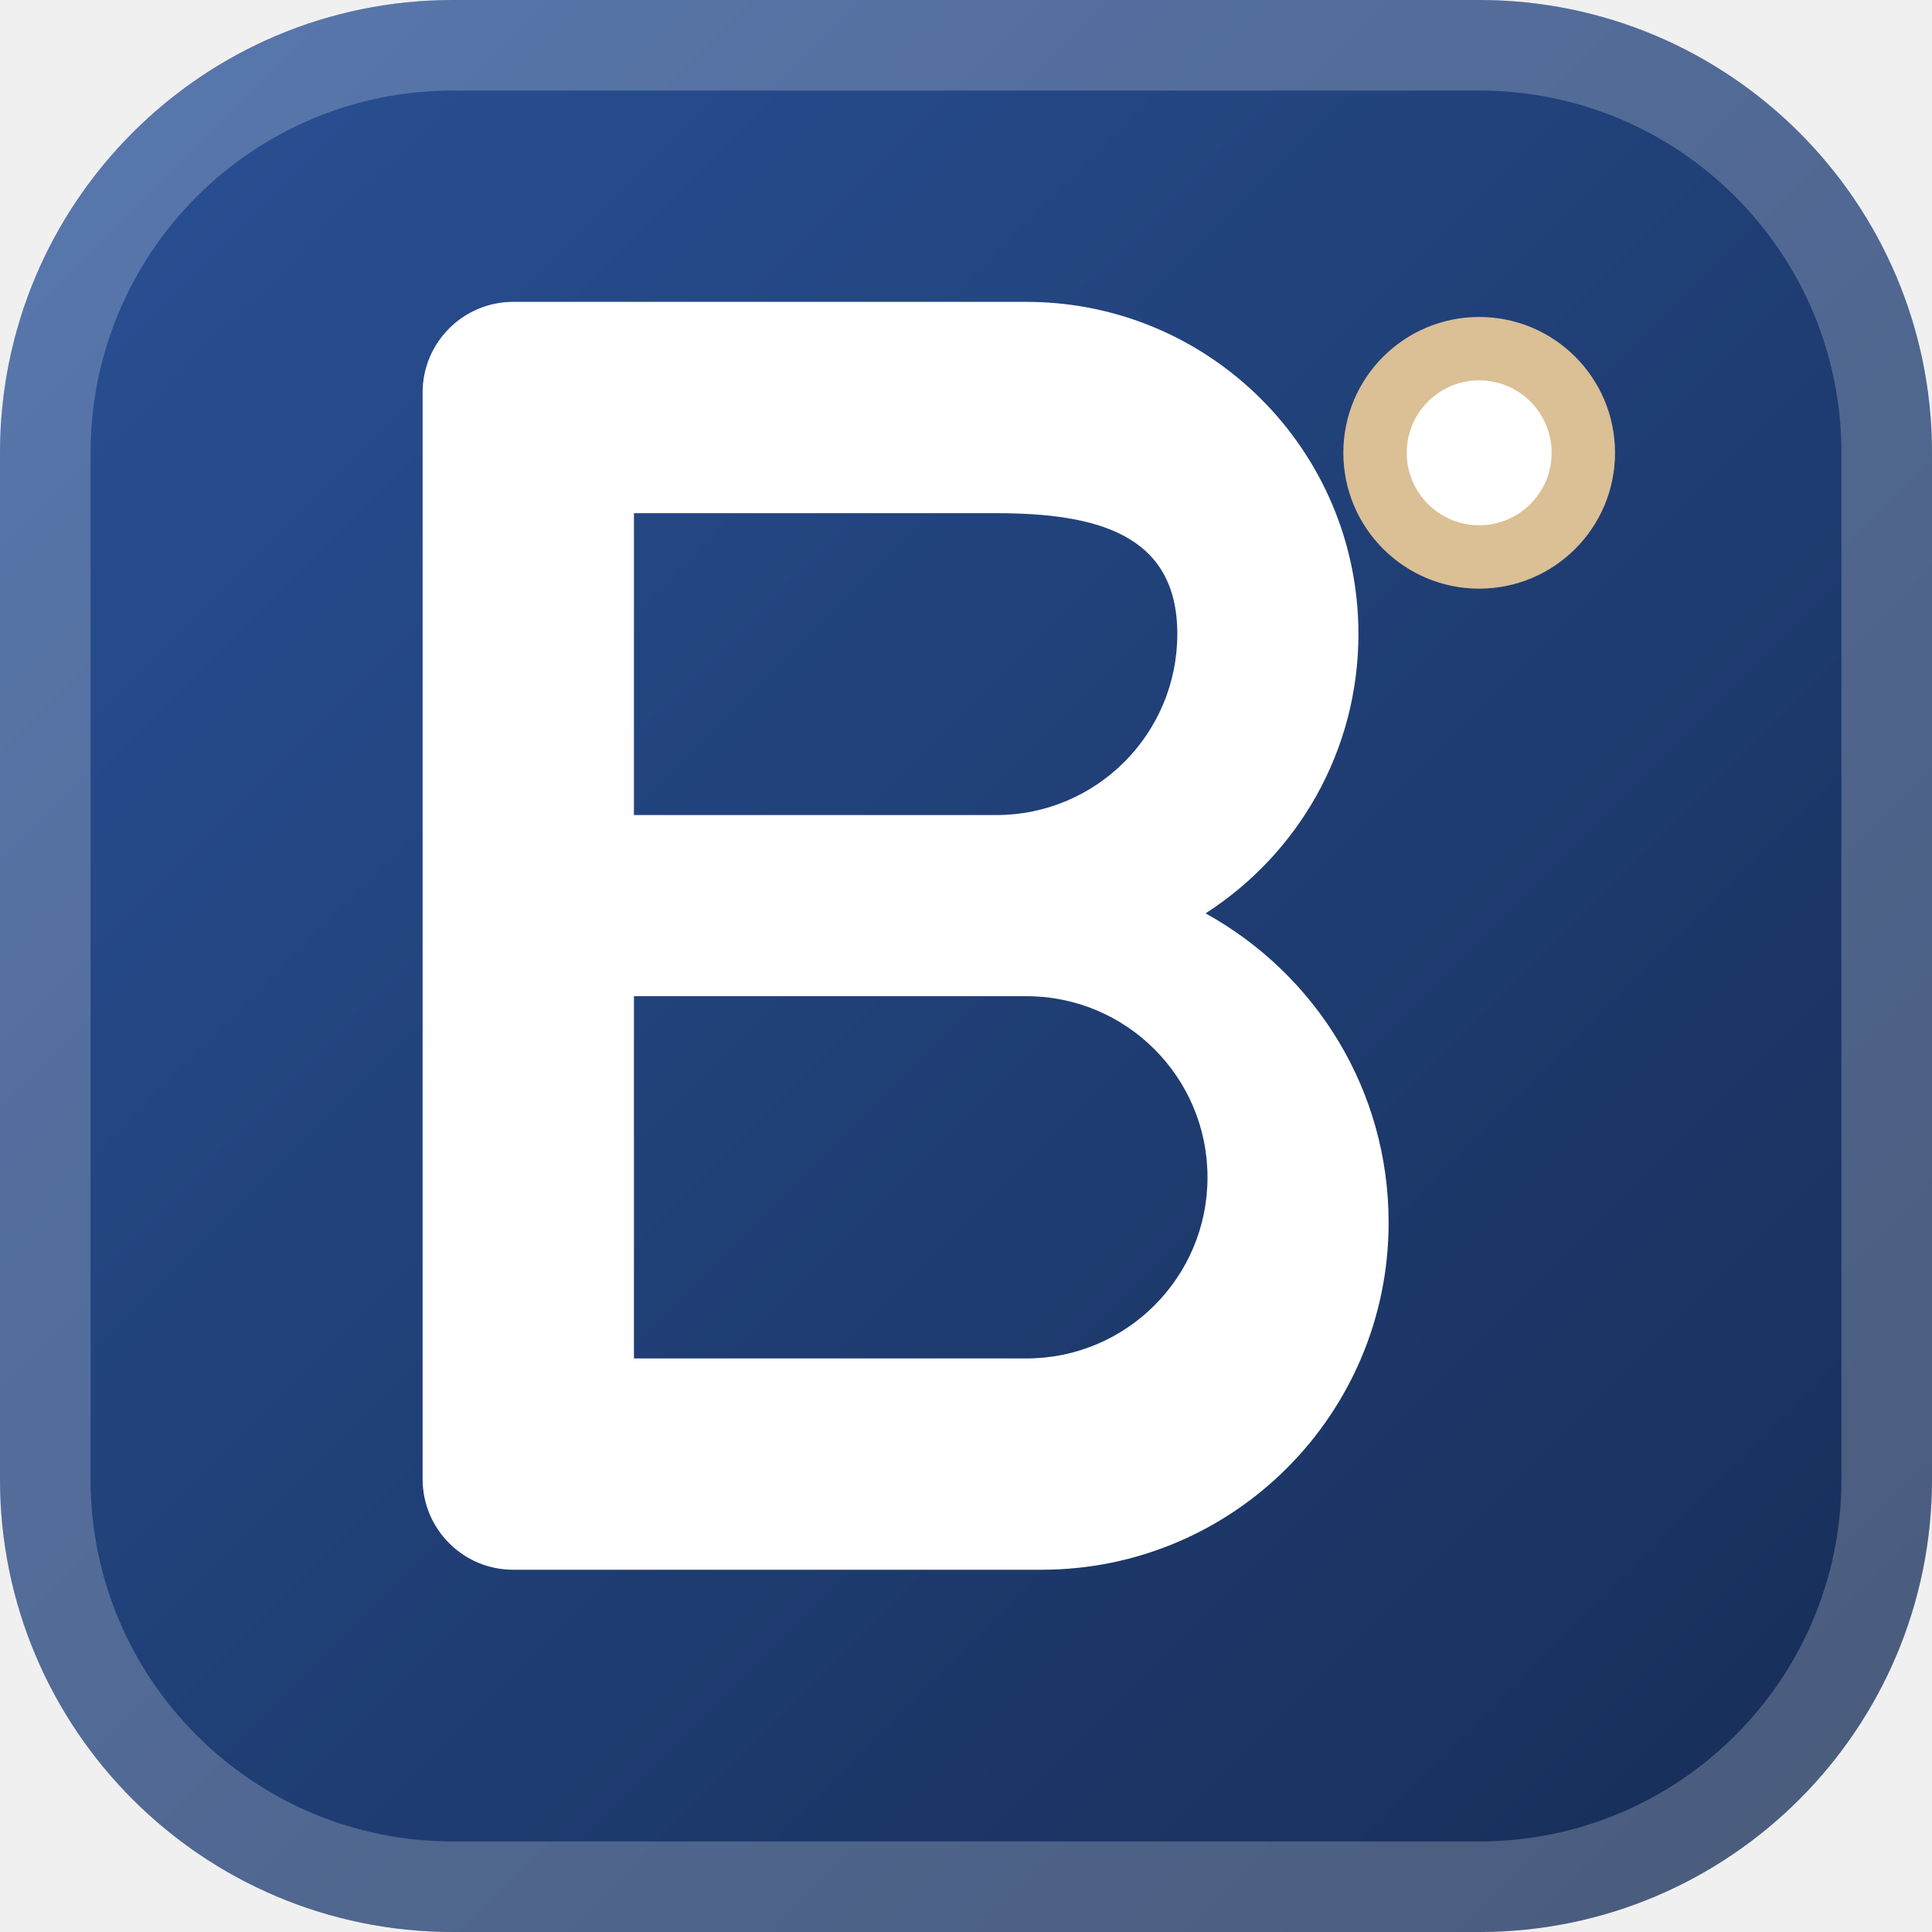
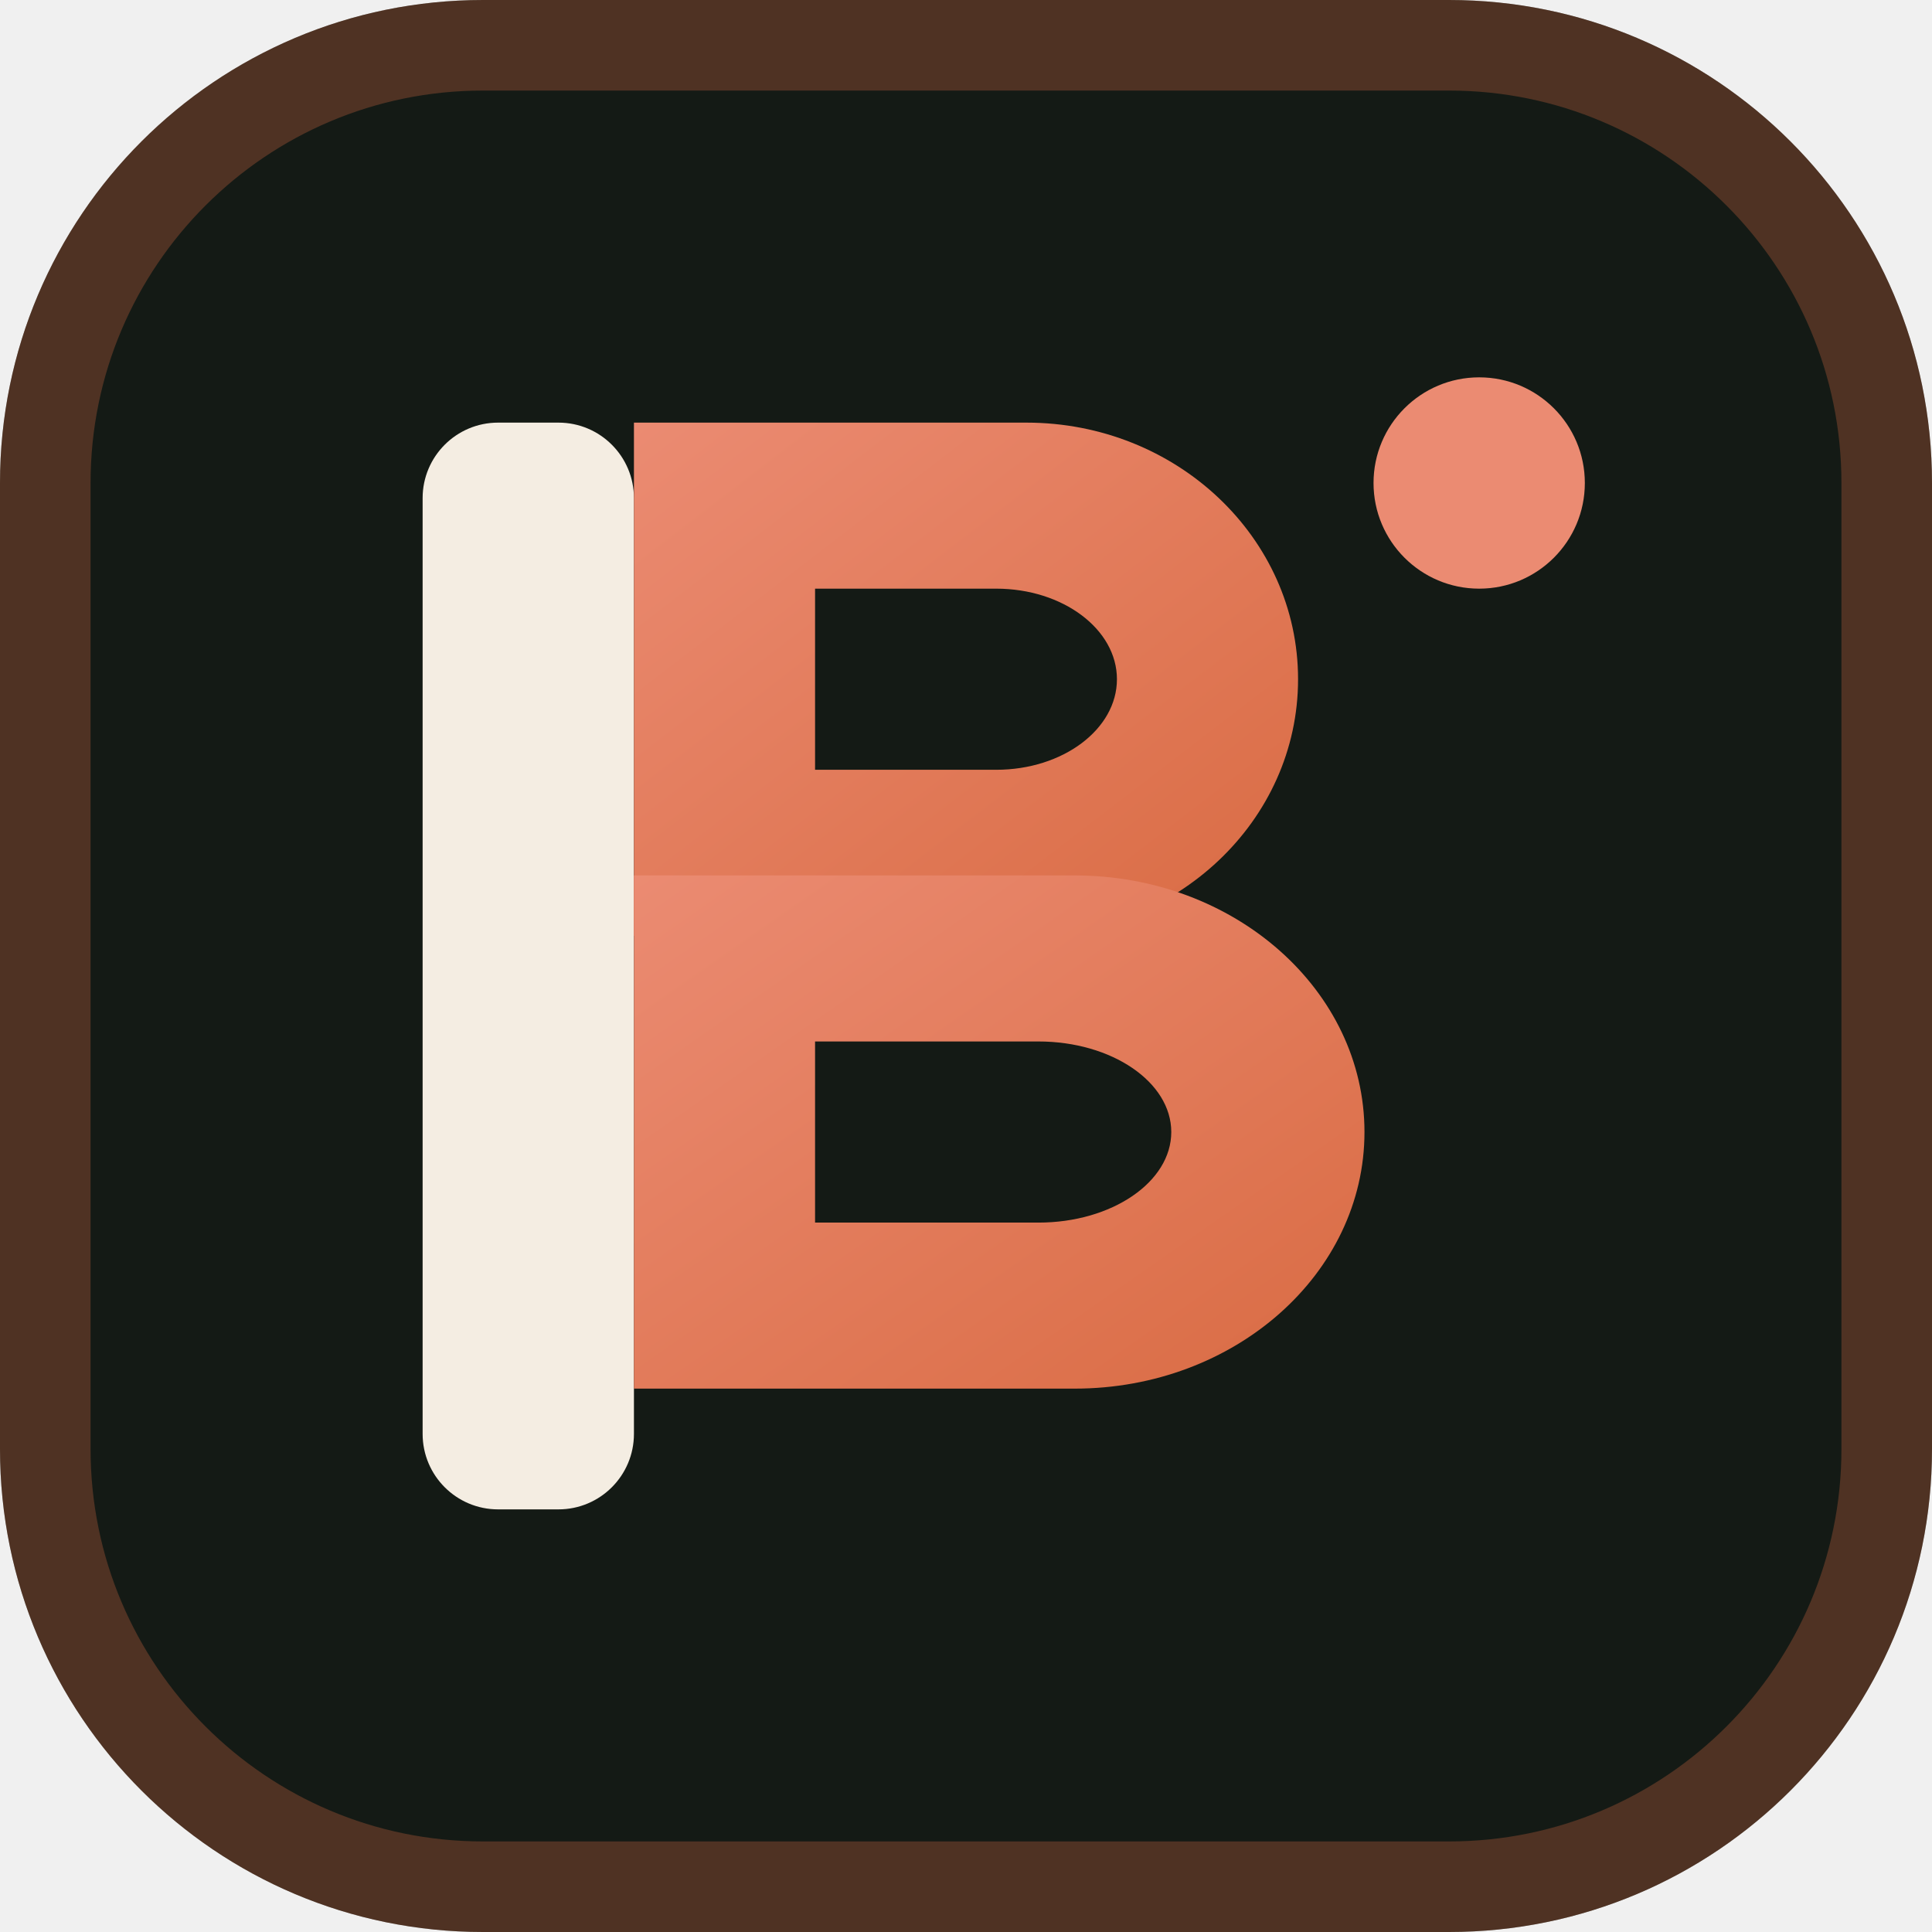
<svg xmlns="http://www.w3.org/2000/svg" viewBox="0 0 32 32" fill="none">
  <defs>
-     <linearGradient id="bbBg" x1="0%" y1="0%" x2="100%" y2="100%">
-       <stop offset="0%" stop-color="#2a5298" />
-       <stop offset="100%" stop-color="#162c54" />
+     <linearGradient id="bbTerracotta" x1="0%" y1="0%" x2="100%" y2="100%">
+       <stop offset="0%" stop-color="#eb8b72" />
+       <stop offset="100%" stop-color="#d96b43" />
    </linearGradient>
  </defs>
-   <rect width="32" height="32" rx="7.5" fill="url(#bbBg)" />
-   <rect x="0.75" y="0.75" width="30.5" height="30.5" rx="6.75" stroke="#ffffff" stroke-opacity="0.22" stroke-width="1.5" fill="none" />
-   <path fill-rule="evenodd" clip-rule="evenodd" d="M7 6.5C7 5.672 7.672 5 8.5 5H17C20.038 5 22.5 7.462 22.5 10.5C22.5 12.441 21.494 14.148 19.968 15.128C21.803 16.143 23 18.064 23 20.25C23 23.426 20.426 26 17.25 26H8.5C7.672 26 7 25.328 7 24.5V6.5ZM10.5 8.5V13.5H16.5C18.157 13.5 19.5 12.157 19.5 10.5C19.5 8.843 18.157 8.5 16.5 8.5H10.5ZM10.5 16.5V22.5H17C18.657 22.5 20 21.157 20 19.5C20 17.843 18.657 16.5 17 16.5H10.5Z" fill="#ffffff" />
-   <circle cx="24.5" cy="7.5" r="2.25" fill="#dbbf95" />
-   <circle cx="24.5" cy="7.5" r="1.2" fill="#ffffff" />
+   <rect width="32" height="32" rx="8" fill="#141a15" />
+   <rect x="0.75" y="0.75" width="30.5" height="30.5" rx="7.25" stroke="#d96b43" stroke-width="1.5" stroke-opacity="0.3" fill="none" />
+   <rect x="7" y="7" width="3.5" height="18" rx="1.25" fill="#f4ede2" />
+   <path fill-rule="evenodd" clip-rule="evenodd" d="M10.5 7H17C19.485 7 21.5 8.903 21.5 11.25C21.5 13.597 19.485 15.5 17 15.5H10.5V7ZM13.5 9.75H16.5C17.605 9.75 18.5 10.422 18.5 11.25C18.5 12.078 17.605 12.75 16.5 12.75H13.5V9.75Z" fill="url(#bbTerracotta)" />
+   <path fill-rule="evenodd" clip-rule="evenodd" d="M10.5 14.5H17.8C20.451 14.5 22.6 16.403 22.6 18.75C22.6 21.097 20.451 23 17.8 23H10.5V14.5ZM13.5 17.25H17.2C18.415 17.25 19.4 17.922 19.4 18.75C19.4 19.578 18.415 20.25 17.2 20.25H13.5V17.25Z" fill="url(#bbTerracotta)" />
+   <circle cx="24.5" cy="8" r="1.75" fill="#eb8b72" />
</svg>
